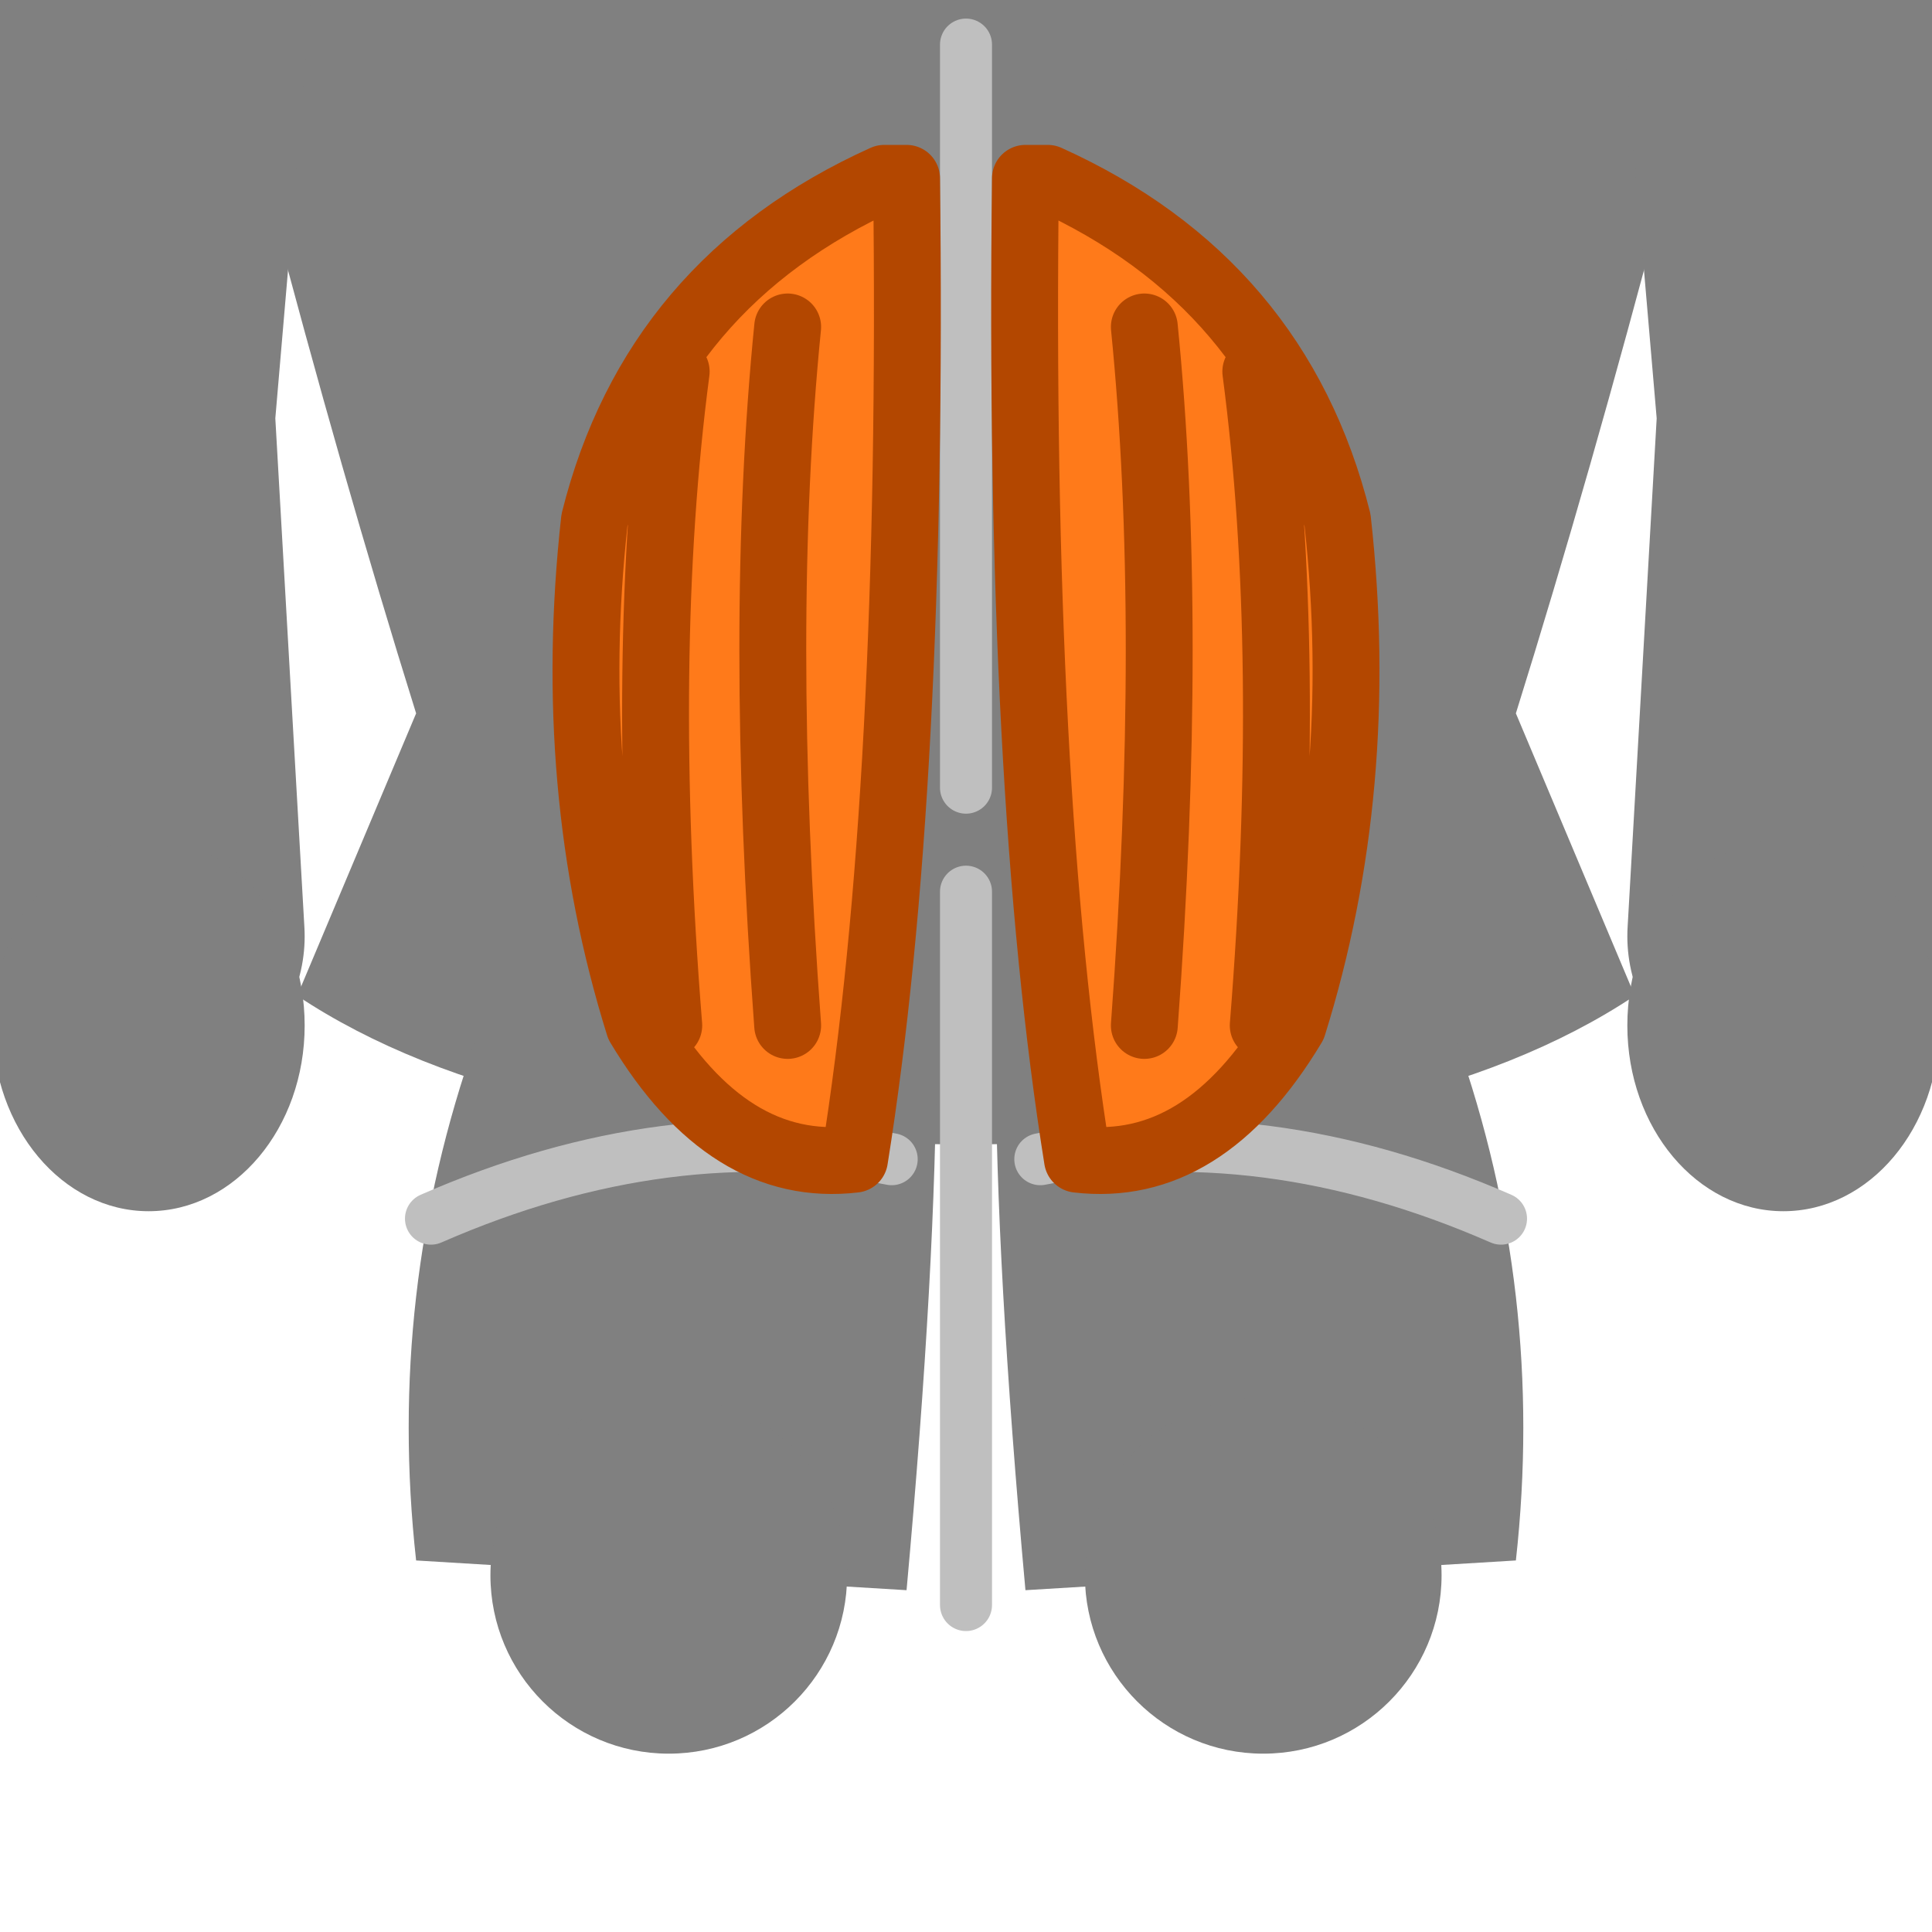
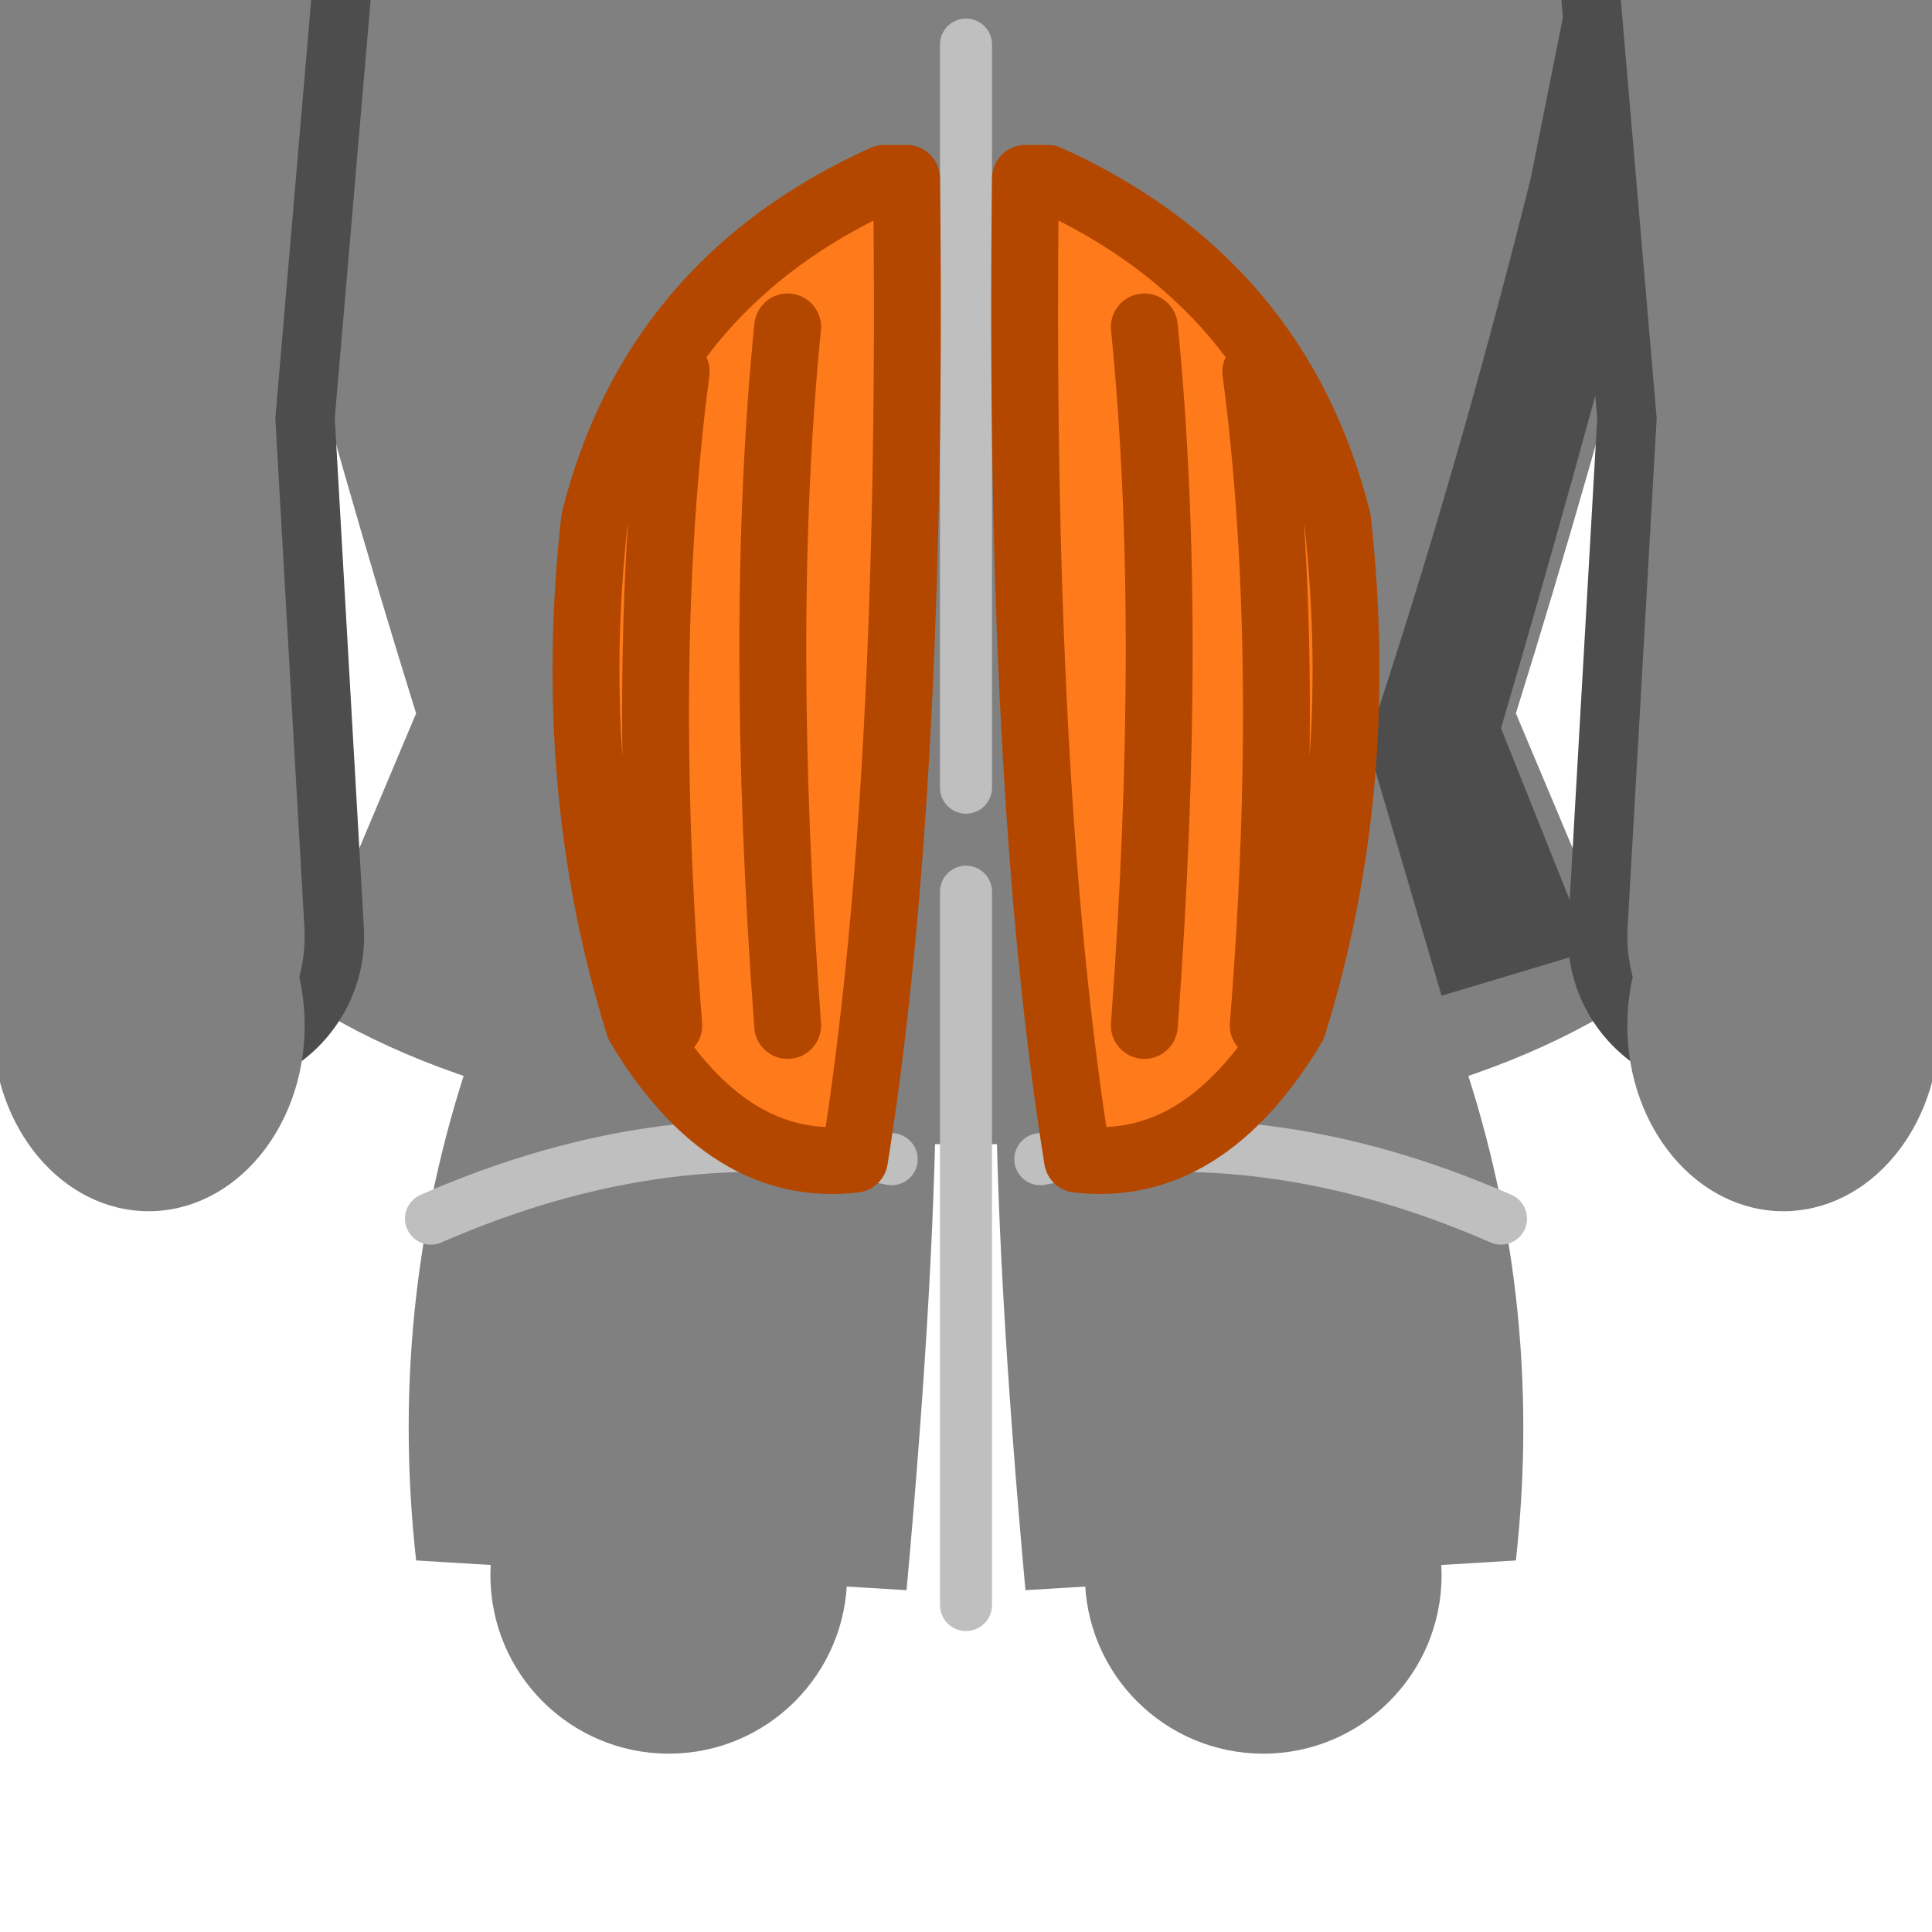
<svg viewBox="11 19 26 26">
  <path fill="#808080" d="M13.6 15.2 Q17.4 12.6 20.6 12.6 L27.4 12.6 Q30.6 12.6 34.4 15.2 L33.4 21.6 Q32.4 25.4 31.4 28.6 L33 32.4 Q30 34.4 24 34.4 Q18 34.4 15 32.4 L16.6 28.6 Q15.6 25.4 14.6 21.6 Z" />
+   <path fill="#4d4d4d" d="M27.6 12.8 Q30.8 12.9 34.2 15.4 L33.2 21.6 Q32.2 25.4 31.2 28.8 L32.4 31.8 L30.4 32.4 L29.4 29 Q30.6 25.4 31.6 21.4 L32.4 17.4 Q30.4 14.2 27.8 14.1 Z" />
+   <path fill="none" stroke="#4d4d4d" stroke-width="4.2" stroke-linecap="round" stroke-linejoin="round" d="M14 17.6 L13.4 24.6 L13.8 31.6" />
  <path fill="none" stroke="#808080" stroke-width="4.2" stroke-linecap="round" stroke-linejoin="round" d="M13.2 17.6 L12.6 24.6 L13 31.6" />
  <ellipse fill="#808080" cx="13" cy="32.8" rx="2.1" ry="2.5" />
  <g transform="translate(48 0) scale(-1 1)">
+     <path fill="none" stroke="#4d4d4d" stroke-width="4.2" stroke-linecap="round" stroke-linejoin="round" d="M14 17.6 L13.4 24.6 L13.8 31.6" />
    <path fill="none" stroke="#808080" stroke-width="4.2" stroke-linecap="round" stroke-linejoin="round" d="M13.2 17.6 L12.6 24.6 L13 31.6" />
    <ellipse fill="#808080" cx="13" cy="32.8" rx="2.1" ry="2.5" />
  </g>
  <path fill="#808080" d="M17.4 33 Q16.2 36.4 16.6 40 L23.2 40.4 Q23.6 36 23.6 33.2 Z" />
  <circle fill="#808080" cx="20" cy="40.2" r="2.4" />
  <g transform="translate(48 0) scale(-1 1)">
    <path fill="#808080" d="M17.4 33 Q16.2 36.4 16.6 40 L23.2 40.4 Q23.6 36 23.6 33.2 Z" />
    <circle fill="#808080" cx="20" cy="40.2" r="2.4" />
  </g>
  <path fill="none" stroke="#bfbfbf" stroke-width="0.7" stroke-linecap="round" d="M24 19.6 L24 29.6" />
  <path fill="none" stroke="#bfbfbf" stroke-width="0.7" stroke-linecap="round" d="M16.8 35.4 Q20 34 23 34.6" />
  <path fill="none" stroke="#bfbfbf" stroke-width="0.7" stroke-linecap="round" d="M24 31 L24 40.6" />
  <g transform="translate(48 0) scale(-1 1)">
    <path fill="none" stroke="#bfbfbf" stroke-width="0.7" stroke-linecap="round" d="M16.8 35.4 Q20 34 23 34.6" />
  </g>
  <path fill="#ff7a1a" d="M22.9 21.4 Q19.8 22.8 19 26 Q18.6 29.6 19.6 32.8 Q20.8 34.8 22.5 34.6 Q23.3 29.6 23.2 21.4 Z" />
  <g transform="translate(48 0) scale(-1 1)">
    <path fill="#ff7a1a" d="M22.9 21.4 Q19.8 22.8 19 26 Q18.6 29.6 19.6 32.8 Q20.8 34.8 22.5 34.6 Q23.3 29.6 23.2 21.4 Z" />
  </g>
  <path fill="none" stroke="#b34700" stroke-width="0.9" stroke-linecap="round" stroke-linejoin="round" d="M22.9 21.4 Q19.8 22.8 19 26 Q18.6 29.6 19.6 32.8 Q20.8 34.8 22.5 34.6 Q23.3 29.6 23.2 21.4 Z M20.1 24 Q19.6 27.8 20 32.8 M21.6 23.4 Q21.2 27.4 21.6 32.8" />
  <g transform="translate(48 0) scale(-1 1)">
    <path fill="none" stroke="#b34700" stroke-width="0.9" stroke-linecap="round" stroke-linejoin="round" d="M22.9 21.4 Q19.8 22.8 19 26 Q18.6 29.6 19.6 32.8 Q20.8 34.8 22.5 34.6 Q23.3 29.6 23.2 21.4 Z M20.1 24 Q19.6 27.8 20 32.8 M21.6 23.4 Q21.2 27.4 21.6 32.8" />
  </g>
</svg>
